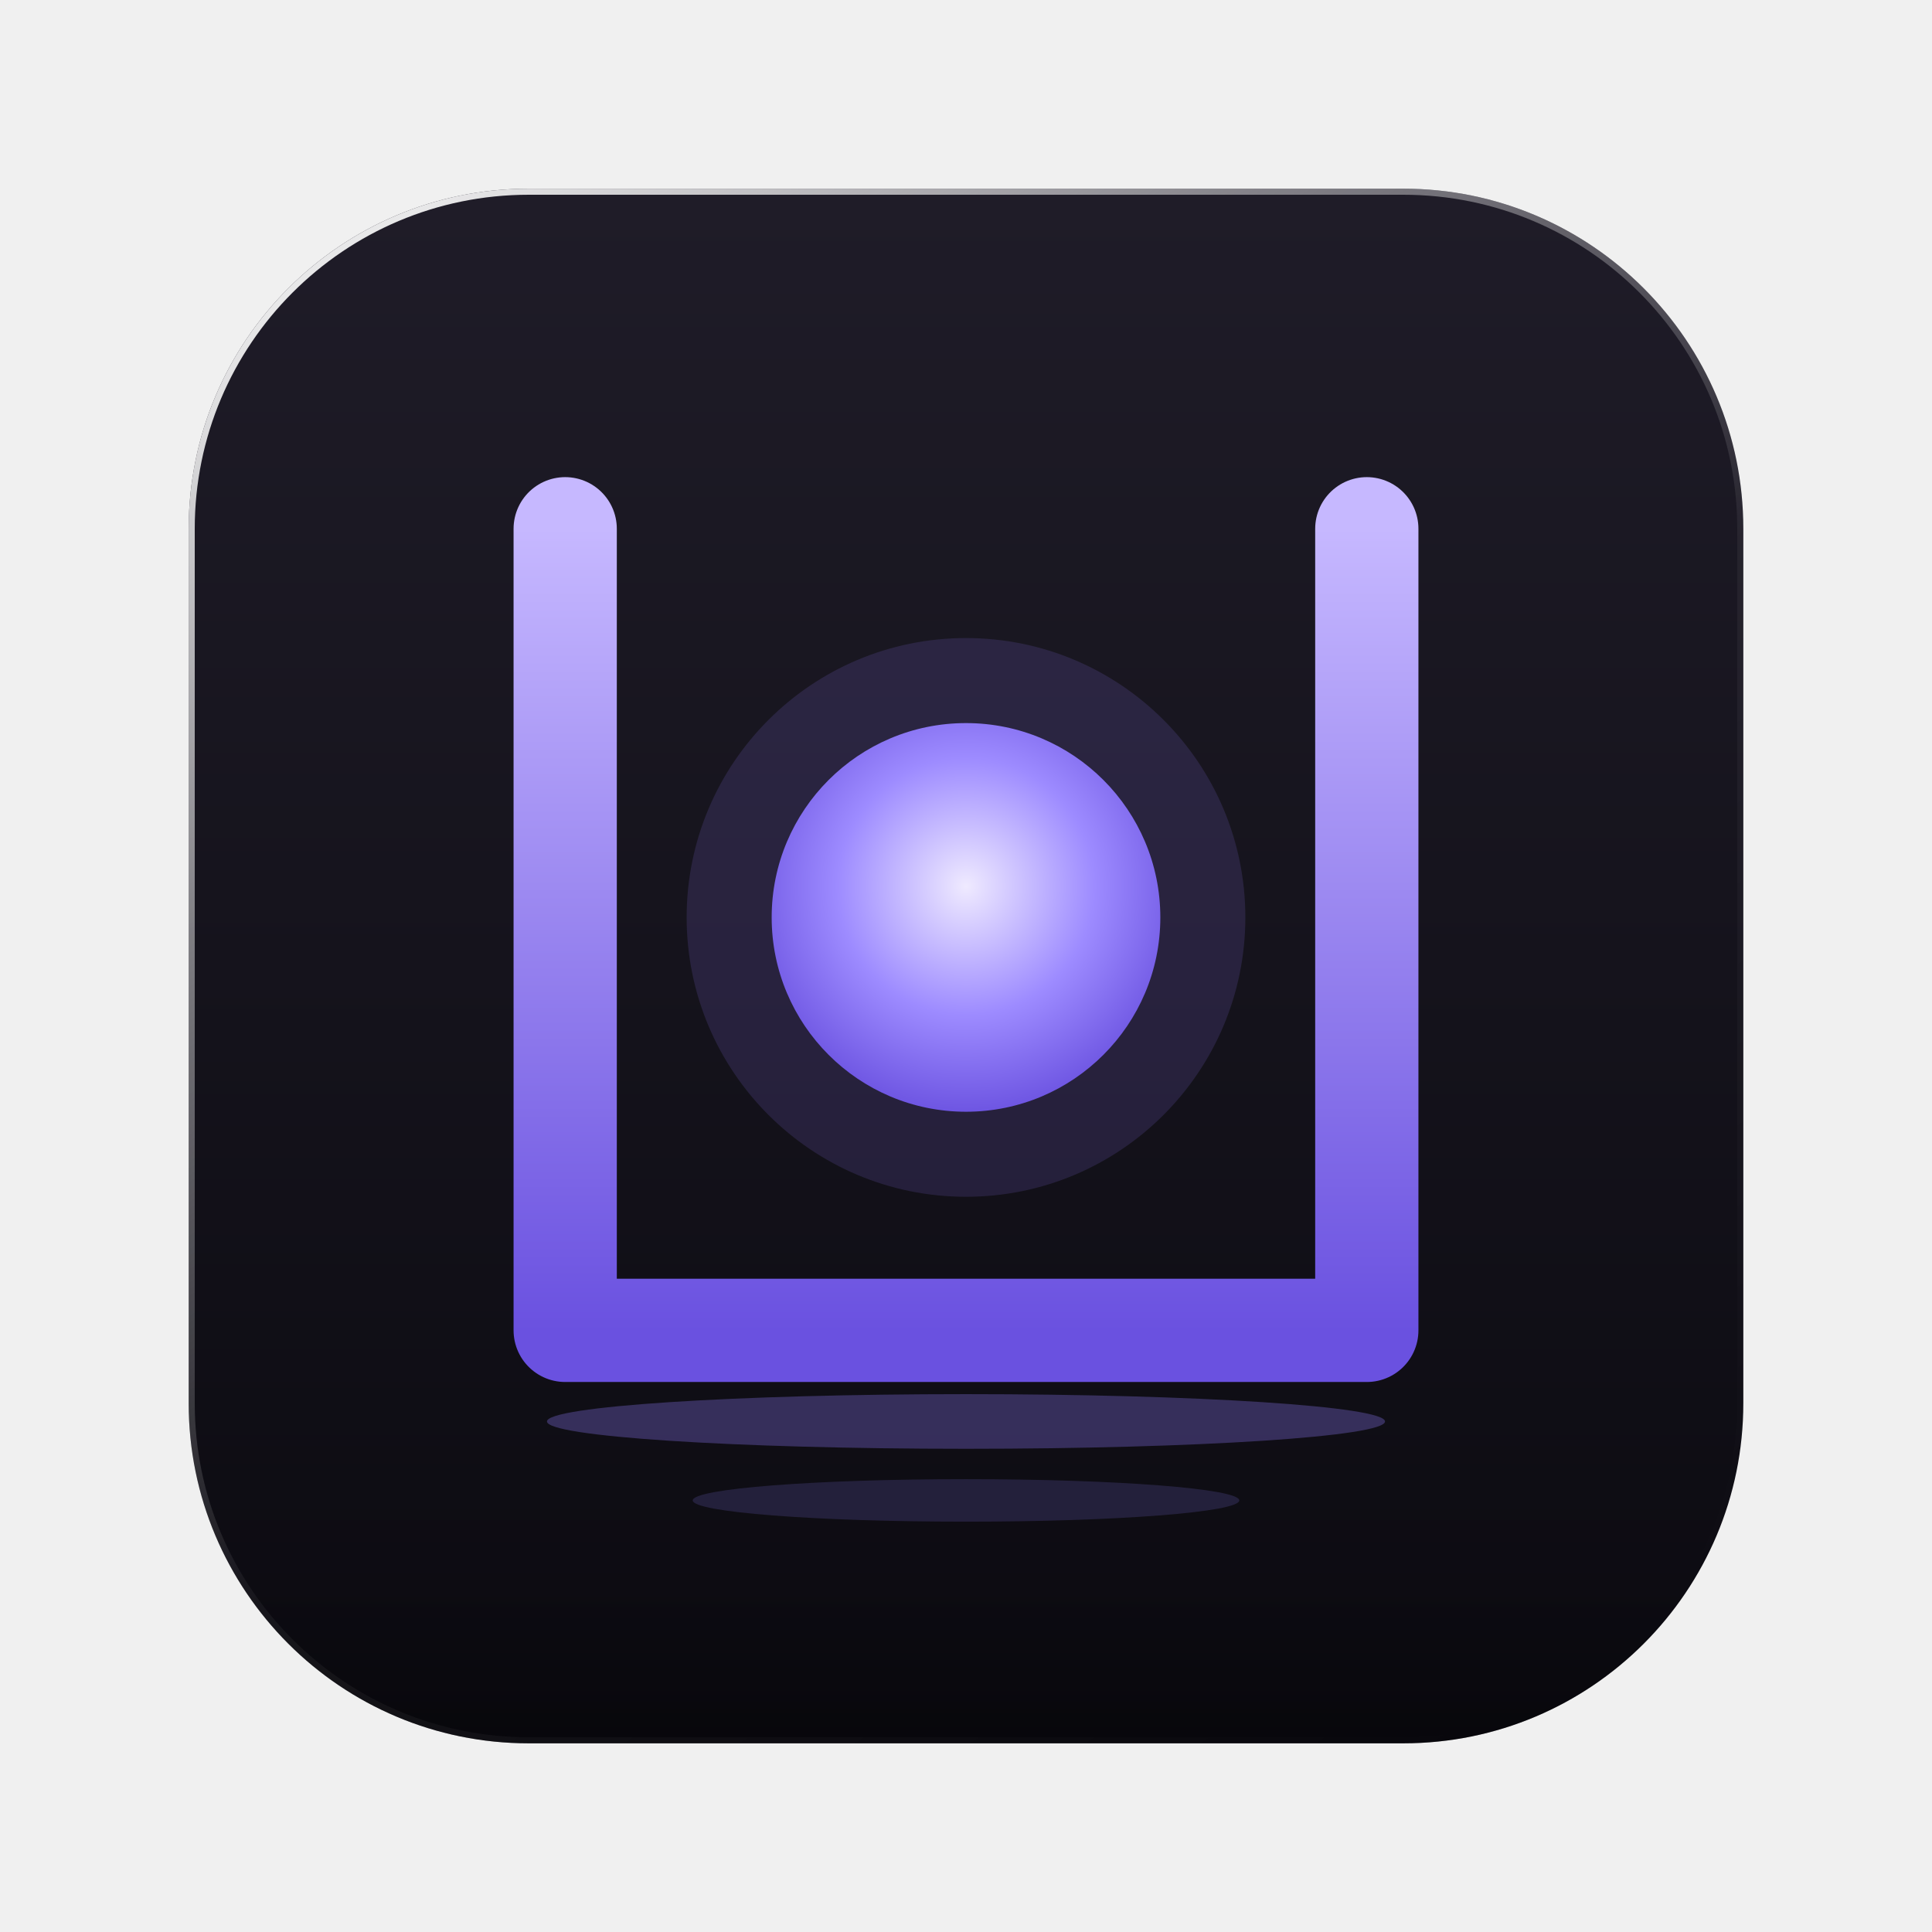
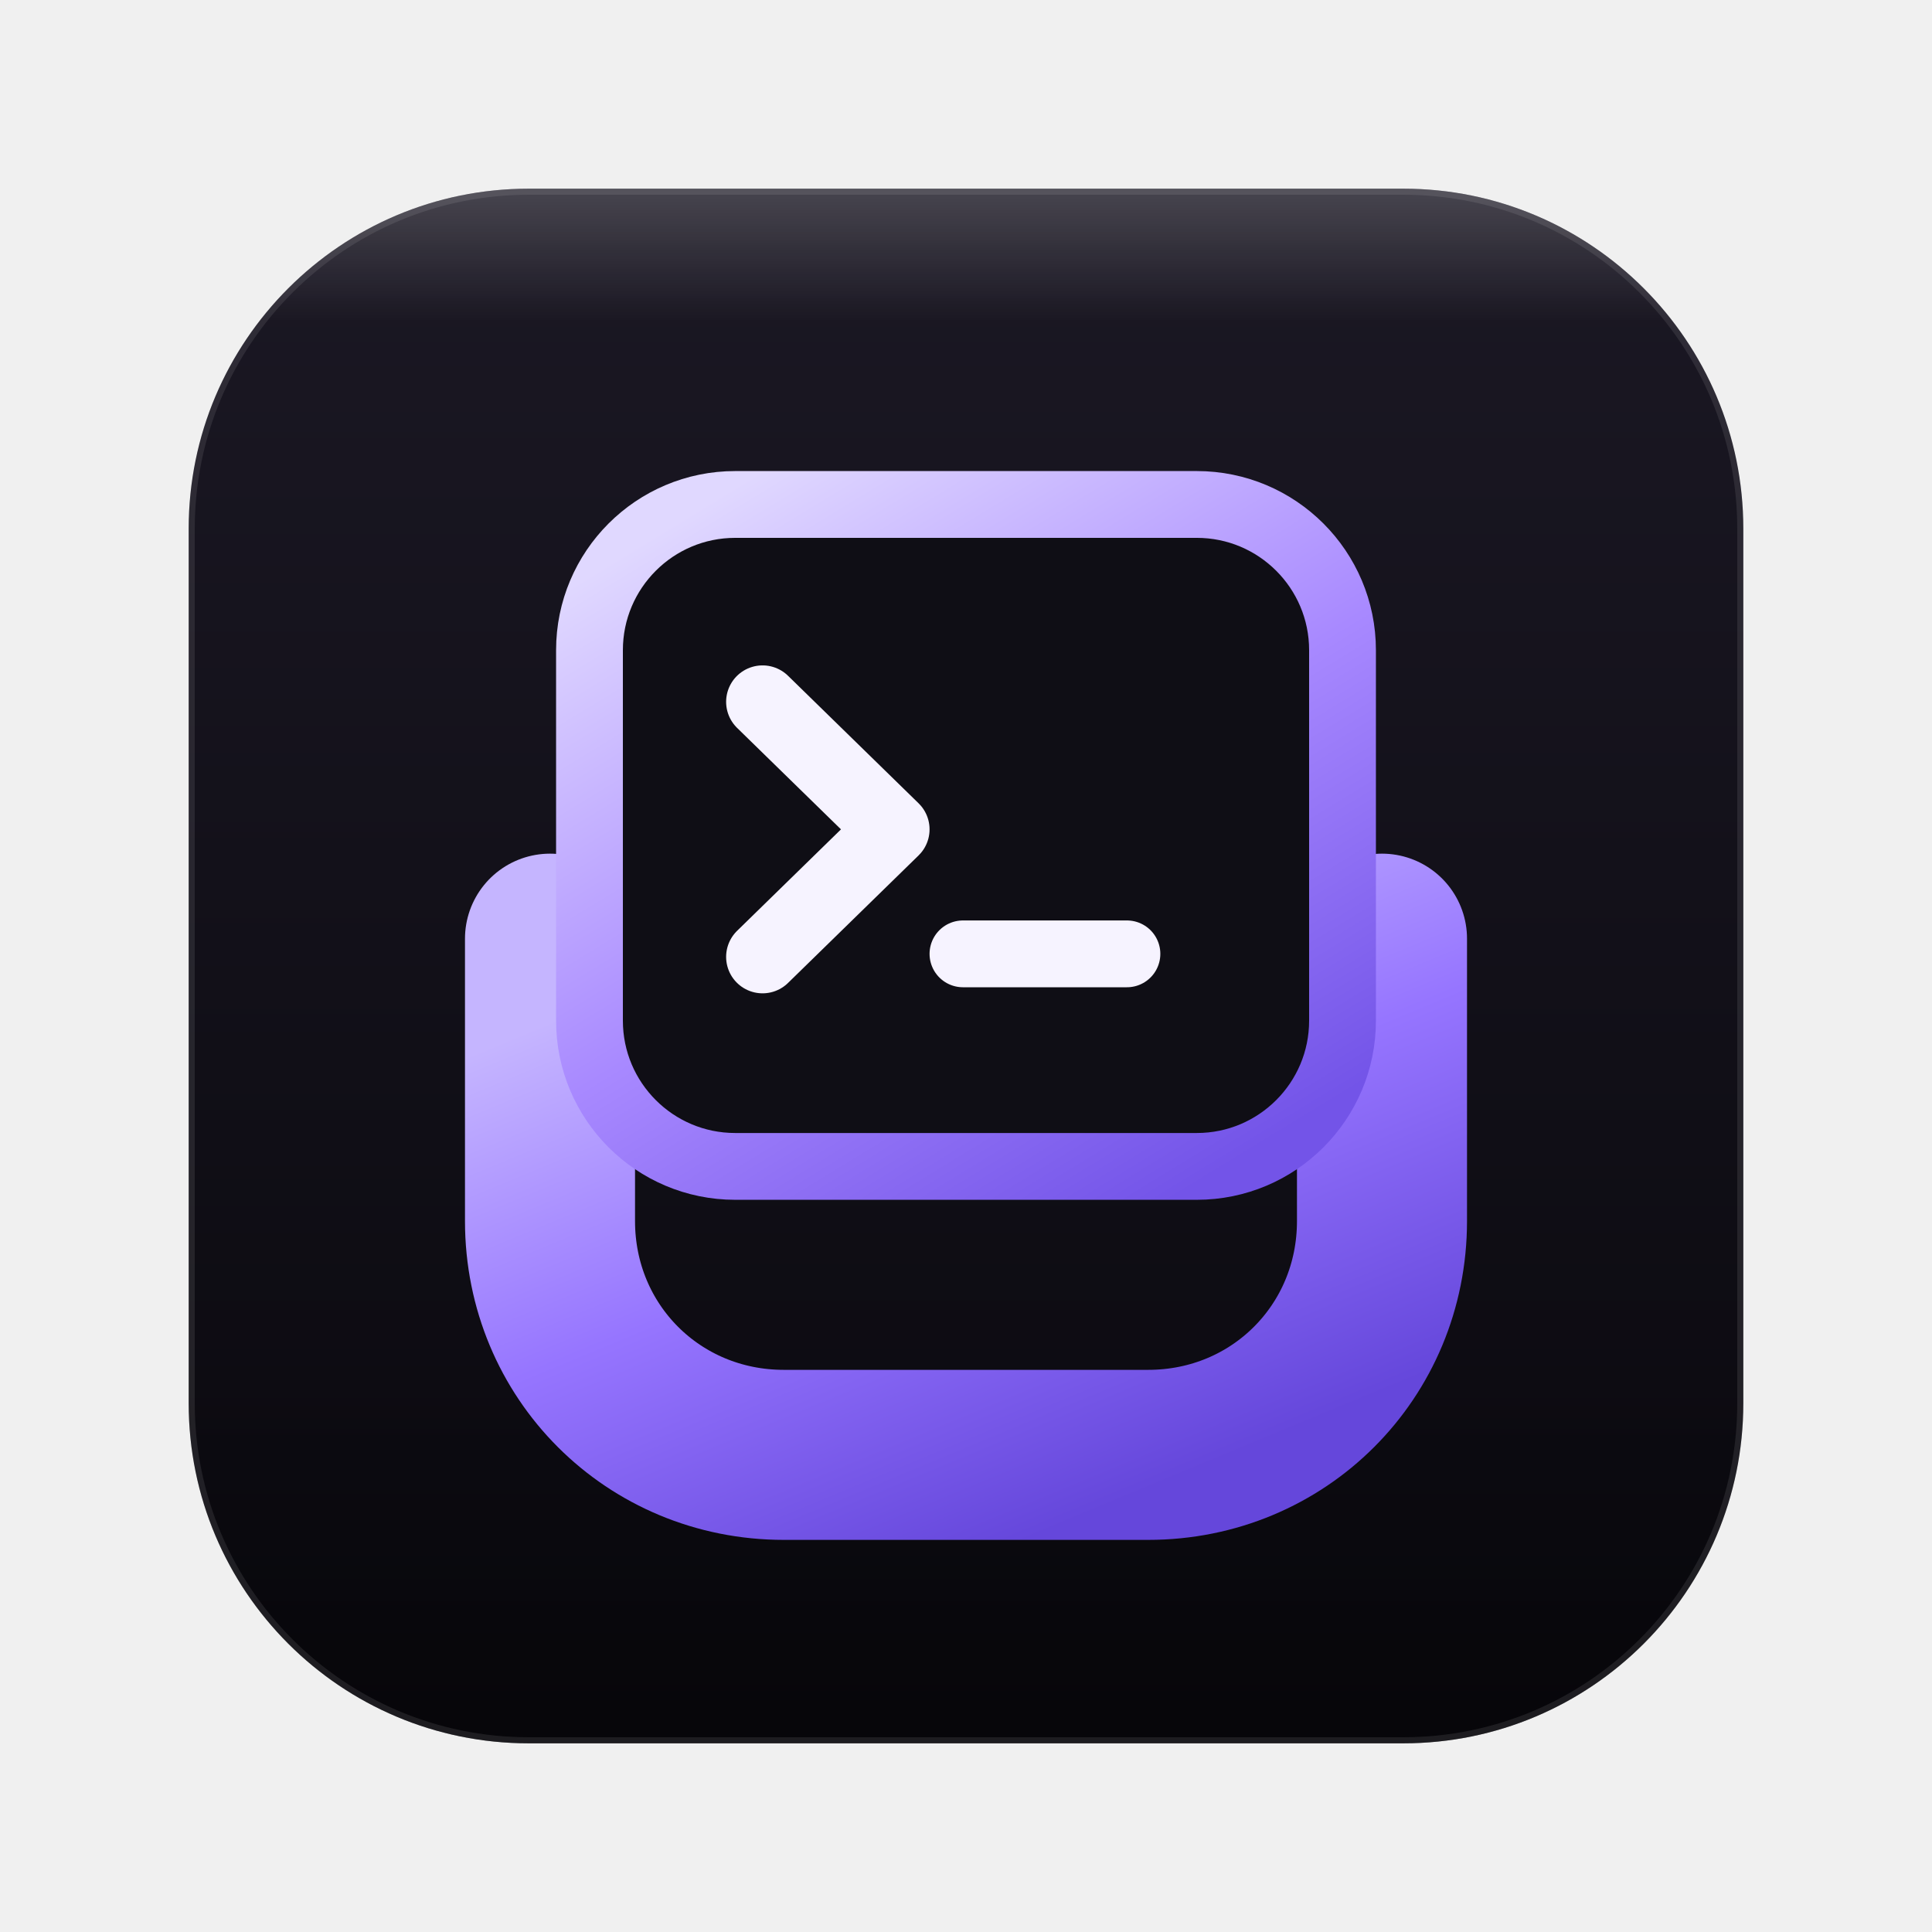
- <svg xmlns="http://www.w3.org/2000/svg" viewBox="0 0 1024 1024" width="1024" height="1024" role="img" aria-label="Pier app icon — 泊位">
+ <svg xmlns="http://www.w3.org/2000/svg" viewBox="0 0 1024 1024" width="1024" height="1024" role="img" aria-label="Pier app icon — minimal docked terminal">
  <defs>
    <linearGradient id="bg" x1="0" y1="0" x2="0" y2="1">
-       <stop offset="0" stop-color="#1f1c28" />
-       <stop offset="1" stop-color="#0b0a10" />
+       <stop offset="0" stop-color="#1b1824" />
+       <stop offset="1" stop-color="#09080d" />
    </linearGradient>
-     <linearGradient id="vio" x1="0" y1="0" x2="0" y2="1">
-       <stop offset="0" stop-color="#c6b8ff" />
-       <stop offset="1" stop-color="#6a51e0" />
+     <linearGradient id="dock" x1="0.18" y1="0.04" x2="0.82" y2="1">
+       <stop offset="0" stop-color="#c5b5ff" />
+       <stop offset="0.48" stop-color="#9675ff" />
+       <stop offset="1" stop-color="#6547db" />
    </linearGradient>
-     <radialGradient id="orb" cx="0.5" cy="0.42" r="0.6">
-       <stop offset="0" stop-color="#efeaff" />
-       <stop offset="0.55" stop-color="#9d8bff" />
-       <stop offset="1" stop-color="#6a51e0" />
-     </radialGradient>
-     <linearGradient id="rim" x1="0.15" y1="0" x2="0.85" y2="1">
-       <stop offset="0" stop-color="#ffffff" stop-opacity="0.9" />
-       <stop offset="0.25" stop-color="#ffffff" stop-opacity="0.45" />
-       <stop offset="0.55" stop-color="#ffffff" stop-opacity="0.05" />
-       <stop offset="1" stop-color="#ffffff" stop-opacity="0" />
+     <linearGradient id="windowStroke" x1="0.15" y1="0" x2="0.85" y2="1">
+       <stop offset="0" stop-color="#e0d8ff" />
+       <stop offset="0.52" stop-color="#a889ff" />
+       <stop offset="1" stop-color="#7354e8" />
    </linearGradient>
-     <linearGradient id="ishadow" x1="0" y1="0" x2="0" y2="1">
-       <stop offset="0.9" stop-color="#000000" stop-opacity="0" />
+     <linearGradient id="rim" x1="0" y1="0" x2="0" y2="1">
+       <stop offset="0" stop-color="#ffffff" stop-opacity="0.18" />
+       <stop offset="0.08" stop-color="#ffffff" stop-opacity="0" />
+     </linearGradient>
+     <linearGradient id="innerShade" x1="0" y1="0" x2="0" y2="1">
+       <stop offset="0.76" stop-color="#000000" stop-opacity="0" />
      <stop offset="1" stop-color="#000000" stop-opacity="0.26" />
    </linearGradient>
-     <clipPath id="clip">
+     <clipPath id="plate">
      <rect width="512" height="512" rx="112" />
    </clipPath>
  </defs>
-   <g transform="translate(100,100) scale(1.609375)">
+   <g transform="translate(100 100) scale(1.609375)">
    <rect width="512" height="512" rx="112" fill="url(#bg)" />
-     <g clip-path="url(#clip)">
-       <rect width="512" height="512" fill="url(#ishadow)" />
-       <rect width="512" height="512" rx="112" fill="none" stroke="url(#rim)" stroke-width="4" />
+     <g clip-path="url(#plate)">
+       <rect width="512" height="512" fill="url(#rim)" />
+       <rect width="512" height="512" fill="url(#innerShade)" />
    </g>
-     <path d="M 124 112 L 124 376 L 388 376 L 388 112" fill="none" stroke="url(#vio)" stroke-width="34" stroke-linecap="round" stroke-linejoin="round" />
-     <circle cx="256" cy="240" r="92" fill="#8a76f0" fill-opacity="0.16" />
-     <circle cx="256" cy="240" r="64" fill="url(#orb)" />
-     <ellipse cx="256" cy="406" rx="138" ry="9" fill="#8a76f0" fill-opacity="0.32" />
-     <ellipse cx="256" cy="432" rx="90" ry="7" fill="#8a76f0" fill-opacity="0.18" />
+     <g>
+       <path d="M 119 247 V 340 C 119 383 153 417 196 417 H 316 C 359 417 393 383 393 340 V 247" fill="none" stroke="url(#dock)" stroke-width="56" stroke-linecap="round" stroke-linejoin="round" />
+       <rect x="132" y="104" width="248" height="218" rx="48" fill="#0f0e15" stroke="url(#windowStroke)" stroke-width="22" />
+       <path d="M 189 169 L 232 211 L 189 253" fill="none" stroke="#f6f3ff" stroke-width="24" stroke-linecap="round" stroke-linejoin="round" />
+       <path d="M 255 252 H 309" fill="none" stroke="#f6f3ff" stroke-width="22" stroke-linecap="round" />
+     </g>
+     <rect x="1" y="1" width="510" height="510" rx="111" fill="none" stroke="#ffffff" stroke-opacity="0.09" stroke-width="2" />
  </g>
</svg>
